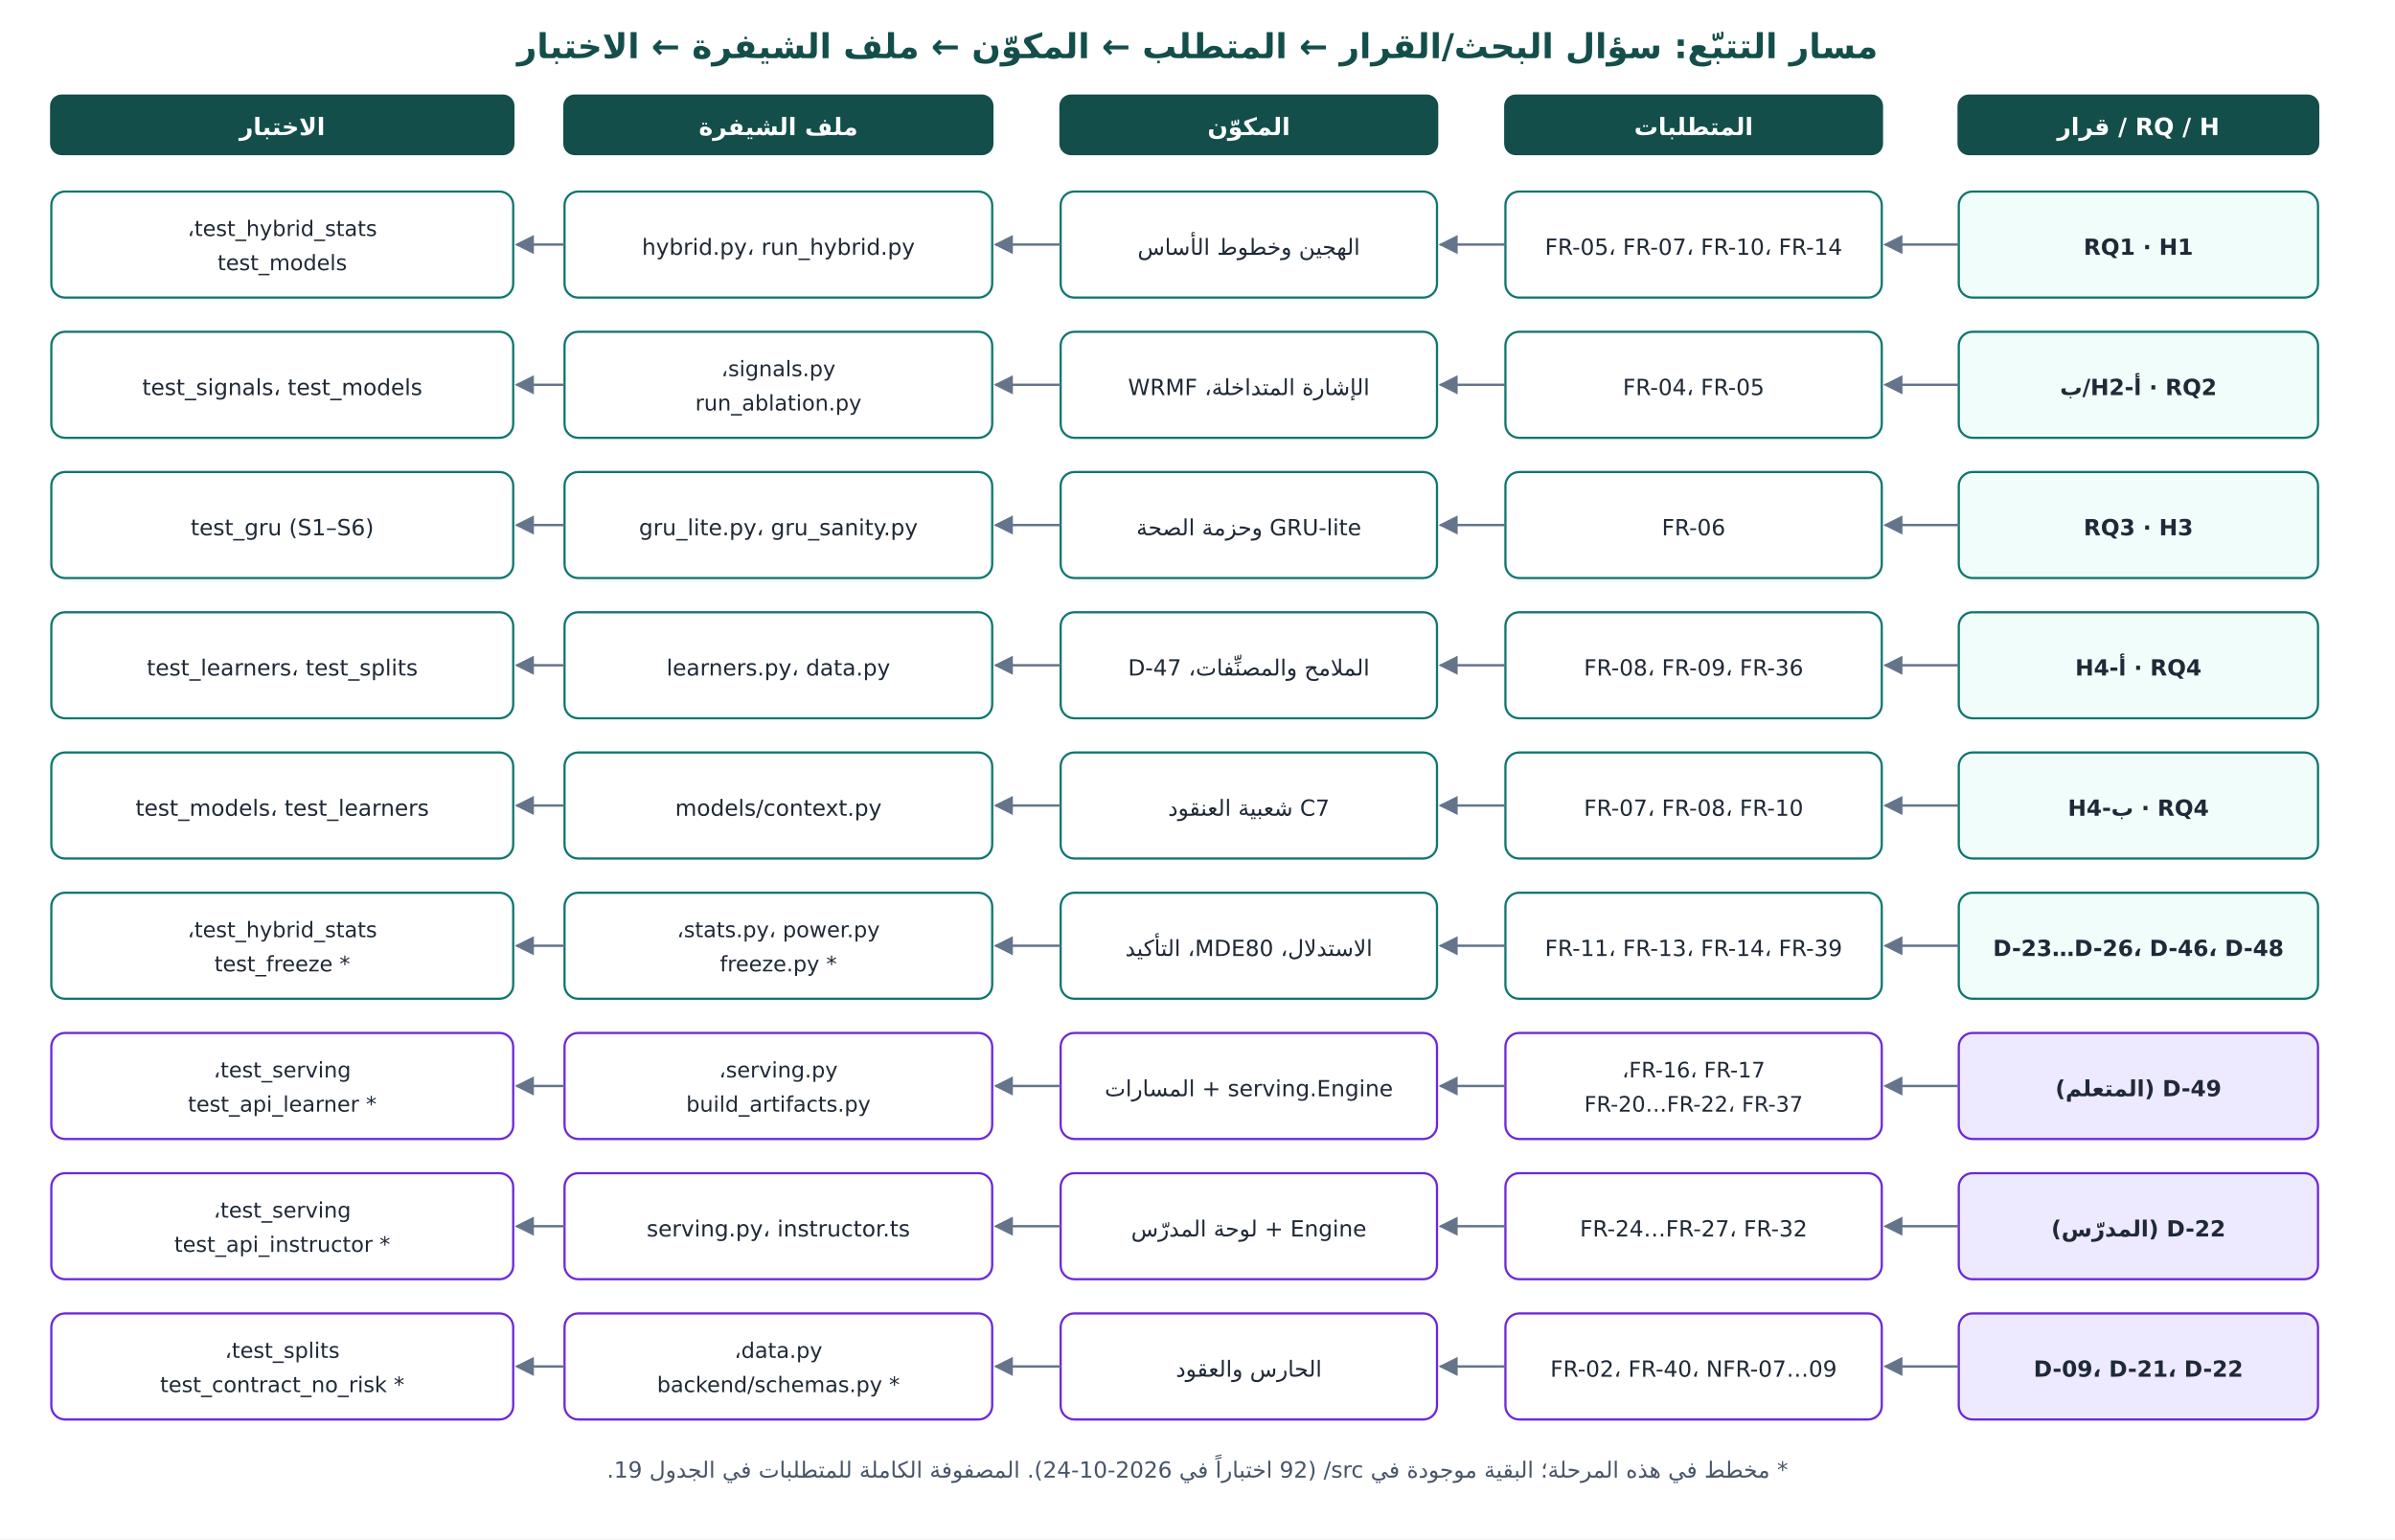
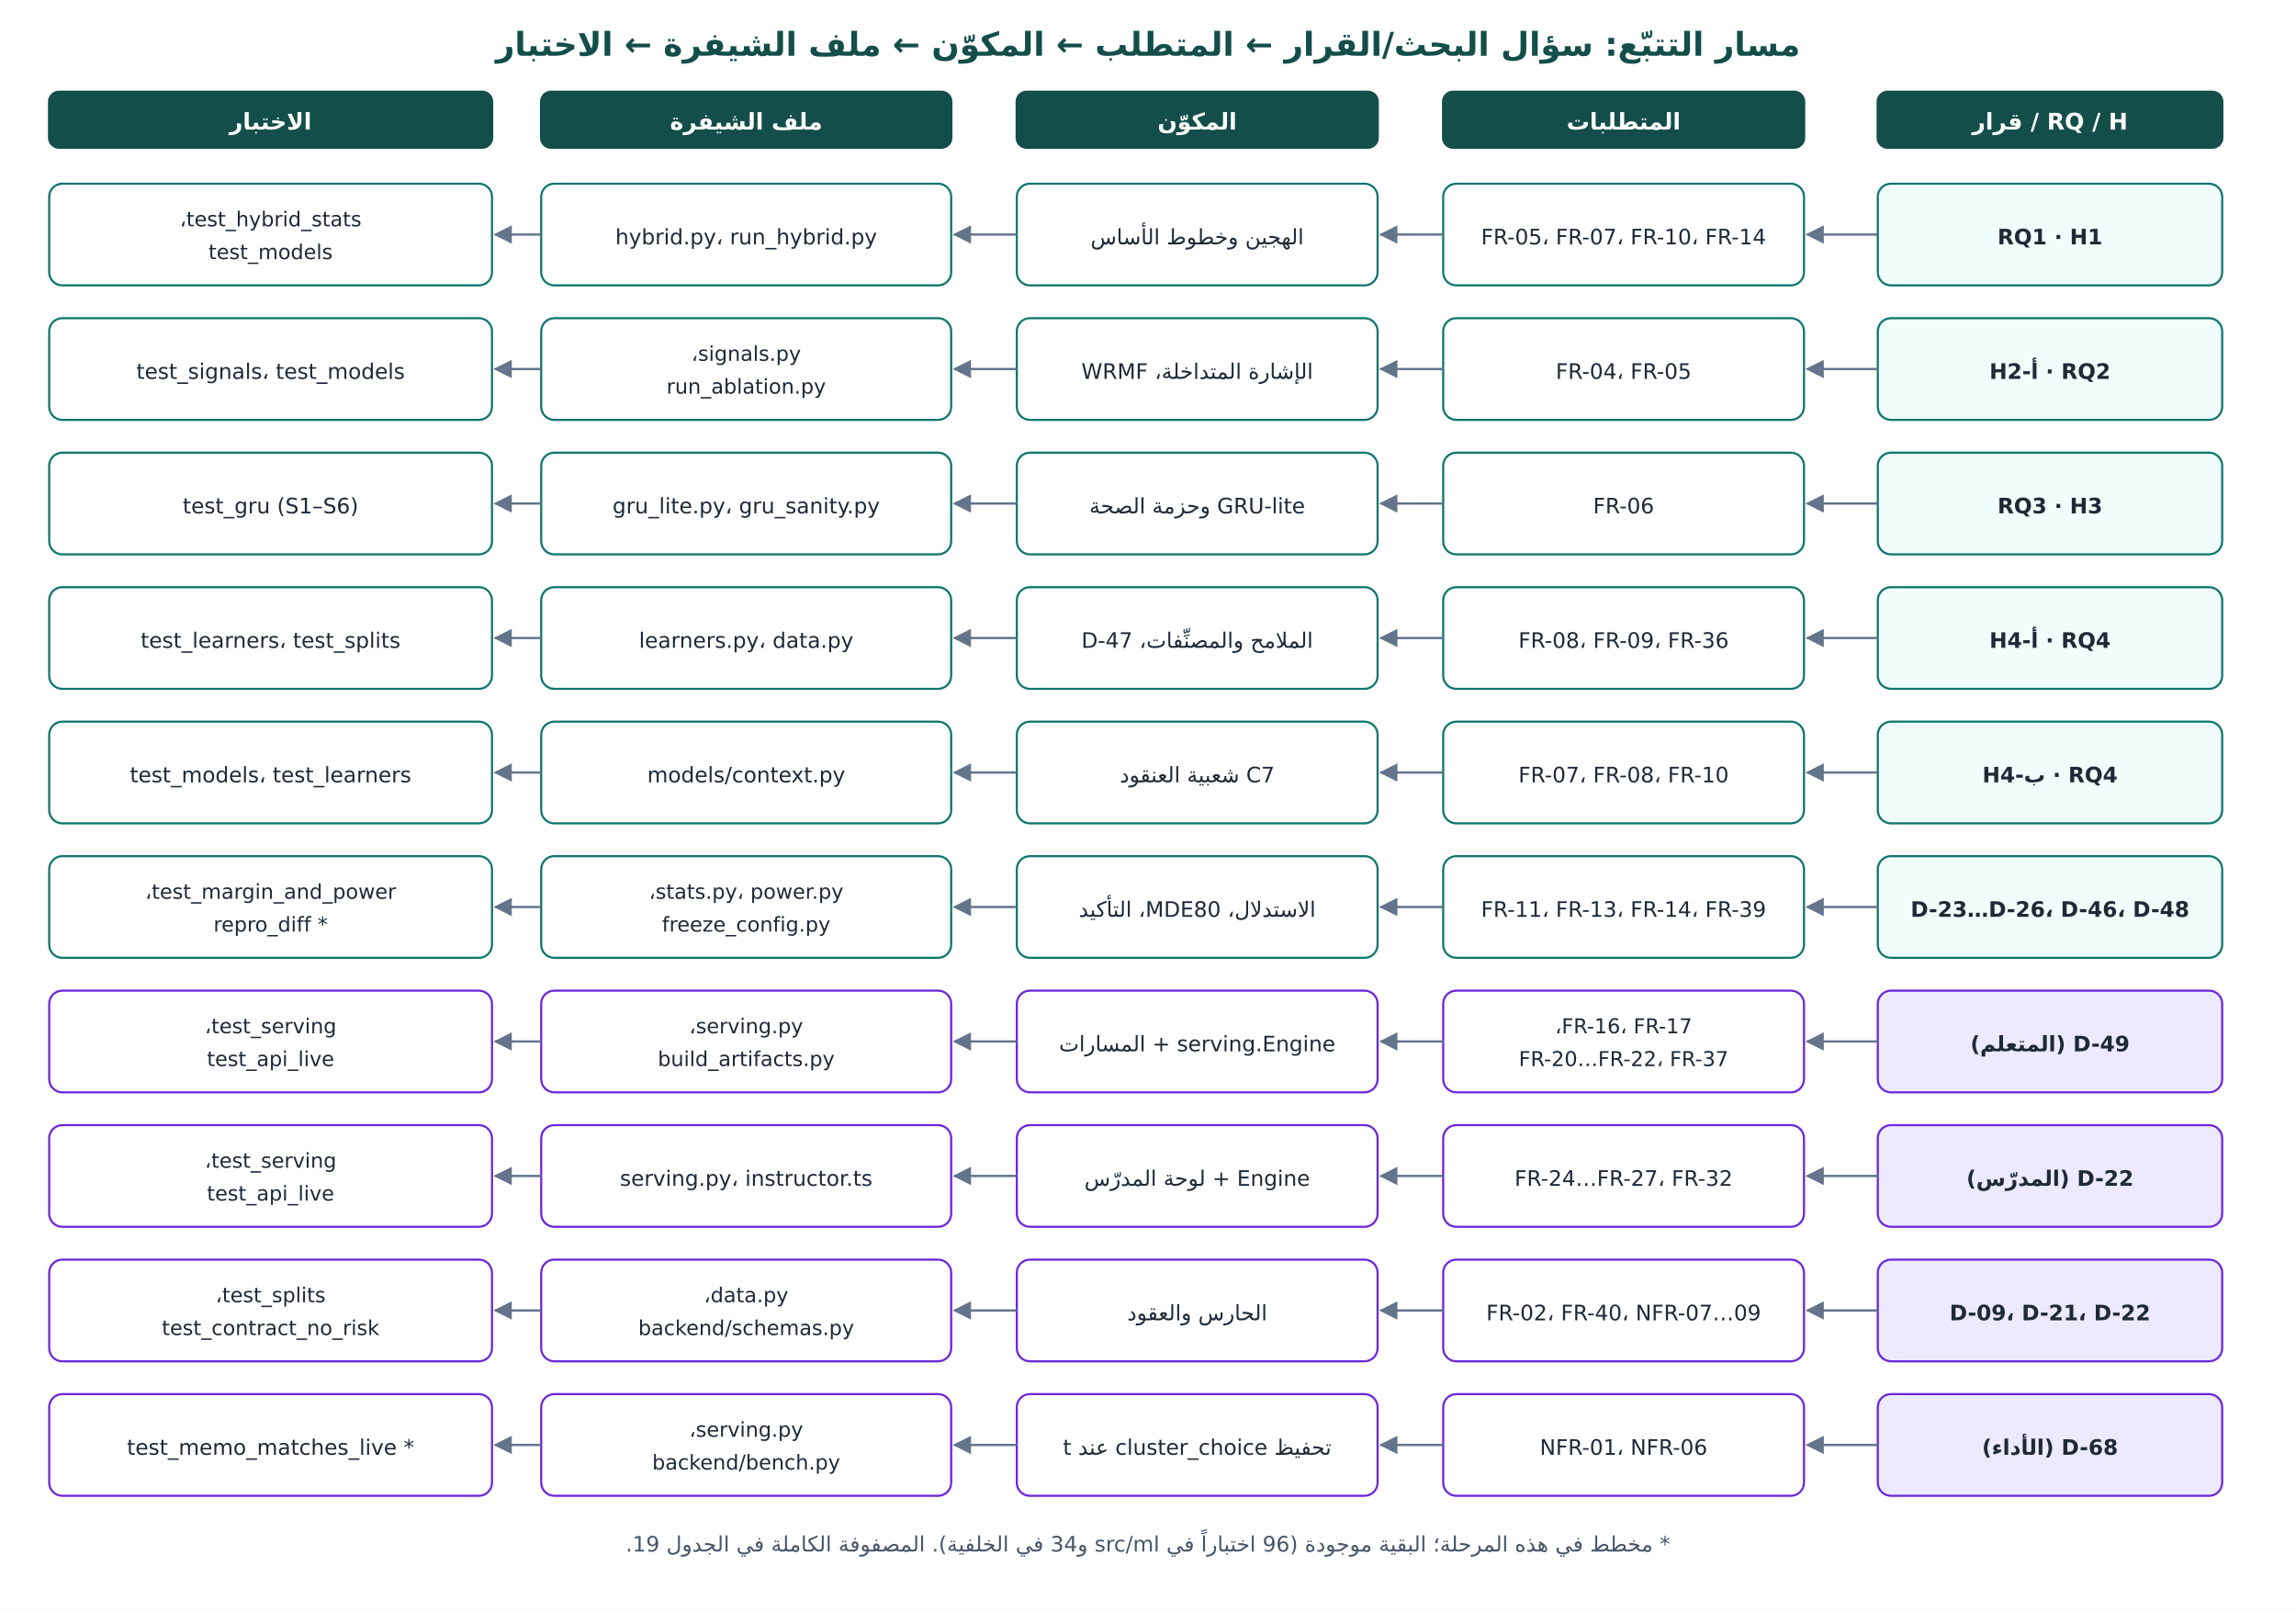
- <svg xmlns="http://www.w3.org/2000/svg" width="1400" height="900" viewBox="0 0 1400 900" font-family="DejaVu Sans, Arial, sans-serif">
+ <svg xmlns="http://www.w3.org/2000/svg" width="1400" height="982" viewBox="0 0 1400 982" font-family="DejaVu Sans, Arial, sans-serif">
  <defs>
    <marker id="arr" viewBox="0 0 10 10" refX="9" refY="5" markerWidth="8" markerHeight="8" orient="auto-start-reverse">
      <path d="M0,0 L10,5 L0,10 z" fill="#64748B" />
    </marker>
    <marker id="arrs" viewBox="0 0 10 10" refX="1" refY="5" markerWidth="8" markerHeight="8" orient="auto-start-reverse">
      <path d="M0,0 L10,5 L0,10 z" fill="#64748B" />
    </marker>
    <marker id="arrp" viewBox="0 0 10 10" refX="9" refY="5" markerWidth="8" markerHeight="8" orient="auto-start-reverse">
      <path d="M0,0 L10,5 L0,10 z" fill="#0F766E" />
    </marker>
    <marker id="arra" viewBox="0 0 10 10" refX="9" refY="5" markerWidth="8" markerHeight="8" orient="auto-start-reverse">
      <path d="M0,0 L10,5 L0,10 z" fill="#B45309" />
    </marker>
    <marker id="open" viewBox="0 0 12 12" refX="11" refY="6" markerWidth="10" markerHeight="10" orient="auto-start-reverse">
      <path d="M0,0 L11,6 L0,12" fill="none" stroke="#64748B" stroke-width="1.5" />
    </marker>
  </defs>
-   <rect x="0" y="0" width="1400" height="900" fill="#ffffff" />
+   <rect x="0" y="0" width="1400" height="982" fill="#ffffff" />
  <text x="700.0" y="34" font-family="DejaVu Sans, Arial, sans-serif" font-size="20" font-weight="bold" fill="#134E4A" text-anchor="middle" direction="rtl">مسار التتبّع: سؤال البحث/القرار ← المتطلب ← المكوّن ← ملف الشيفرة ← الاختبار</text>
  <rect x="1145.0" y="56" width="210" height="34" rx="6" fill="#134E4A" stroke="#134E4A" stroke-width="1.5" />
  <text x="1250" y="79" font-family="DejaVu Sans, Arial, sans-serif" font-size="14" font-weight="bold" fill="#fff" text-anchor="middle" direction="rtl">RQ / H / قرار</text>
  <rect x="880.0" y="56" width="220" height="34" rx="6" fill="#134E4A" stroke="#134E4A" stroke-width="1.5" />
  <text x="990" y="79" font-family="DejaVu Sans, Arial, sans-serif" font-size="14" font-weight="bold" fill="#fff" text-anchor="middle" direction="rtl">المتطلبات</text>
  <rect x="620.0" y="56" width="220" height="34" rx="6" fill="#134E4A" stroke="#134E4A" stroke-width="1.5" />
  <text x="730" y="79" font-family="DejaVu Sans, Arial, sans-serif" font-size="14" font-weight="bold" fill="#fff" text-anchor="middle" direction="rtl">المكوّن</text>
  <rect x="330.0" y="56" width="250" height="34" rx="6" fill="#134E4A" stroke="#134E4A" stroke-width="1.5" />
  <text x="455" y="79" font-family="DejaVu Sans, Arial, sans-serif" font-size="14" font-weight="bold" fill="#fff" text-anchor="middle" direction="rtl">ملف الشيفرة</text>
  <rect x="30.0" y="56" width="270" height="34" rx="6" fill="#134E4A" stroke="#134E4A" stroke-width="1.5" />
  <text x="165" y="79" font-family="DejaVu Sans, Arial, sans-serif" font-size="14" font-weight="bold" fill="#fff" text-anchor="middle" direction="rtl">الاختبار</text>
  <rect x="1145.0" y="112" width="210" height="62" rx="8" fill="#F0FDFA" stroke="#0F766E" stroke-width="1.3" />
  <text x="1250" y="149" font-family="DejaVu Sans, Arial, sans-serif" font-size="13" font-weight="bold" fill="#1F2937" text-anchor="middle">RQ1 · H1</text>
  <line x1="1145.0" y1="143" x2="1102.0" y2="143" stroke="#64748B" stroke-width="1.4" marker-end="url(#arr)" />
  <rect x="880.0" y="112" width="220" height="62" rx="8" fill="#fff" stroke="#0F766E" stroke-width="1.3" />
  <text x="990" y="149" font-family="DejaVu Sans, Arial, sans-serif" font-size="13" font-weight="normal" fill="#1F2937" text-anchor="middle" direction="rtl">FR-05، FR-07، FR-10، FR-14</text>
  <line x1="880.0" y1="143" x2="842.0" y2="143" stroke="#64748B" stroke-width="1.4" marker-end="url(#arr)" />
  <rect x="620.0" y="112" width="220" height="62" rx="8" fill="#fff" stroke="#0F766E" stroke-width="1.3" />
  <text x="730" y="149" font-family="DejaVu Sans, Arial, sans-serif" font-size="13" font-weight="normal" fill="#1F2937" text-anchor="middle" direction="rtl">الهجين وخطوط الأساس</text>
  <line x1="620.0" y1="143" x2="582.0" y2="143" stroke="#64748B" stroke-width="1.4" marker-end="url(#arr)" />
  <rect x="330.0" y="112" width="250" height="62" rx="8" fill="#fff" stroke="#0F766E" stroke-width="1.3" />
  <text x="455" y="149" font-family="DejaVu Sans, Arial, sans-serif" font-size="13" font-weight="normal" fill="#1F2937" text-anchor="middle" direction="rtl">hybrid.py، run_hybrid.py</text>
  <line x1="330.0" y1="143" x2="302.0" y2="143" stroke="#64748B" stroke-width="1.4" marker-end="url(#arr)" />
  <rect x="30.0" y="112" width="270" height="62" rx="8" fill="#fff" stroke="#0F766E" stroke-width="1.3" />
  <text x="165" y="138" font-family="DejaVu Sans, Arial, sans-serif" font-size="12.5" font-weight="normal" fill="#1F2937" text-anchor="middle" direction="rtl">test_hybrid_stats،</text>
  <text x="165" y="158" font-family="DejaVu Sans, Arial, sans-serif" font-size="12.5" font-weight="normal" fill="#1F2937" text-anchor="middle">test_models</text>
  <rect x="1145.0" y="194" width="210" height="62" rx="8" fill="#F0FDFA" stroke="#0F766E" stroke-width="1.3" />
-   <text x="1250" y="231" font-family="DejaVu Sans, Arial, sans-serif" font-size="13" font-weight="bold" fill="#1F2937" text-anchor="middle" direction="rtl">RQ2 · <tspan direction="ltr" unicode-bidi="isolate" style="direction:ltr;unicode-bidi:isolate">H2-أ</tspan>/ب</text>
+   <text x="1250" y="231" font-family="DejaVu Sans, Arial, sans-serif" font-size="13" font-weight="bold" fill="#1F2937" text-anchor="middle" direction="rtl">RQ2 · <tspan direction="ltr" unicode-bidi="isolate" style="direction:ltr;unicode-bidi:isolate">H2-أ</tspan>
+   </text>
  <line x1="1145.0" y1="225" x2="1102.0" y2="225" stroke="#64748B" stroke-width="1.4" marker-end="url(#arr)" />
  <rect x="880.0" y="194" width="220" height="62" rx="8" fill="#fff" stroke="#0F766E" stroke-width="1.3" />
  <text x="990" y="231" font-family="DejaVu Sans, Arial, sans-serif" font-size="13" font-weight="normal" fill="#1F2937" text-anchor="middle" direction="rtl">FR-04، FR-05</text>
  <line x1="880.0" y1="225" x2="842.0" y2="225" stroke="#64748B" stroke-width="1.4" marker-end="url(#arr)" />
  <rect x="620.0" y="194" width="220" height="62" rx="8" fill="#fff" stroke="#0F766E" stroke-width="1.3" />
  <text x="730" y="231" font-family="DejaVu Sans, Arial, sans-serif" font-size="13" font-weight="normal" fill="#1F2937" text-anchor="middle" direction="rtl">الإشارة المتداخلة، WRMF</text>
  <line x1="620.0" y1="225" x2="582.0" y2="225" stroke="#64748B" stroke-width="1.4" marker-end="url(#arr)" />
  <rect x="330.0" y="194" width="250" height="62" rx="8" fill="#fff" stroke="#0F766E" stroke-width="1.3" />
  <text x="455" y="220" font-family="DejaVu Sans, Arial, sans-serif" font-size="12.5" font-weight="normal" fill="#1F2937" text-anchor="middle" direction="rtl">signals.py،</text>
  <text x="455" y="240" font-family="DejaVu Sans, Arial, sans-serif" font-size="12.5" font-weight="normal" fill="#1F2937" text-anchor="middle">run_ablation.py</text>
  <line x1="330.0" y1="225" x2="302.0" y2="225" stroke="#64748B" stroke-width="1.4" marker-end="url(#arr)" />
  <rect x="30.0" y="194" width="270" height="62" rx="8" fill="#fff" stroke="#0F766E" stroke-width="1.3" />
  <text x="165" y="231" font-family="DejaVu Sans, Arial, sans-serif" font-size="13" font-weight="normal" fill="#1F2937" text-anchor="middle" direction="rtl">test_signals، test_models</text>
  <rect x="1145.0" y="276" width="210" height="62" rx="8" fill="#F0FDFA" stroke="#0F766E" stroke-width="1.3" />
  <text x="1250" y="313" font-family="DejaVu Sans, Arial, sans-serif" font-size="13" font-weight="bold" fill="#1F2937" text-anchor="middle">RQ3 · H3</text>
  <line x1="1145.0" y1="307" x2="1102.0" y2="307" stroke="#64748B" stroke-width="1.4" marker-end="url(#arr)" />
  <rect x="880.0" y="276" width="220" height="62" rx="8" fill="#fff" stroke="#0F766E" stroke-width="1.3" />
  <text x="990" y="313" font-family="DejaVu Sans, Arial, sans-serif" font-size="13" font-weight="normal" fill="#1F2937" text-anchor="middle">FR-06</text>
  <line x1="880.0" y1="307" x2="842.0" y2="307" stroke="#64748B" stroke-width="1.4" marker-end="url(#arr)" />
  <rect x="620.0" y="276" width="220" height="62" rx="8" fill="#fff" stroke="#0F766E" stroke-width="1.3" />
  <text x="730" y="313" font-family="DejaVu Sans, Arial, sans-serif" font-size="13" font-weight="normal" fill="#1F2937" text-anchor="middle" direction="rtl">GRU-lite وحزمة الصحة</text>
  <line x1="620.0" y1="307" x2="582.0" y2="307" stroke="#64748B" stroke-width="1.4" marker-end="url(#arr)" />
  <rect x="330.0" y="276" width="250" height="62" rx="8" fill="#fff" stroke="#0F766E" stroke-width="1.3" />
  <text x="455" y="313" font-family="DejaVu Sans, Arial, sans-serif" font-size="13" font-weight="normal" fill="#1F2937" text-anchor="middle" direction="rtl">gru_lite.py، gru_sanity.py</text>
  <line x1="330.0" y1="307" x2="302.0" y2="307" stroke="#64748B" stroke-width="1.4" marker-end="url(#arr)" />
  <rect x="30.0" y="276" width="270" height="62" rx="8" fill="#fff" stroke="#0F766E" stroke-width="1.3" />
  <text x="165" y="313" font-family="DejaVu Sans, Arial, sans-serif" font-size="13" font-weight="normal" fill="#1F2937" text-anchor="middle">test_gru (S1–S6)</text>
  <rect x="1145.0" y="358" width="210" height="62" rx="8" fill="#F0FDFA" stroke="#0F766E" stroke-width="1.3" />
  <text x="1250" y="395" font-family="DejaVu Sans, Arial, sans-serif" font-size="13" font-weight="bold" fill="#1F2937" text-anchor="middle" direction="rtl">RQ4 · <tspan direction="ltr" unicode-bidi="isolate" style="direction:ltr;unicode-bidi:isolate">H4-أ</tspan>
  </text>
  <line x1="1145.0" y1="389" x2="1102.0" y2="389" stroke="#64748B" stroke-width="1.4" marker-end="url(#arr)" />
  <rect x="880.0" y="358" width="220" height="62" rx="8" fill="#fff" stroke="#0F766E" stroke-width="1.3" />
  <text x="990" y="395" font-family="DejaVu Sans, Arial, sans-serif" font-size="13" font-weight="normal" fill="#1F2937" text-anchor="middle" direction="rtl">FR-08، FR-09، FR-36</text>
  <line x1="880.0" y1="389" x2="842.0" y2="389" stroke="#64748B" stroke-width="1.4" marker-end="url(#arr)" />
  <rect x="620.0" y="358" width="220" height="62" rx="8" fill="#fff" stroke="#0F766E" stroke-width="1.3" />
  <text x="730" y="395" font-family="DejaVu Sans, Arial, sans-serif" font-size="13" font-weight="normal" fill="#1F2937" text-anchor="middle" direction="rtl">الملامح والمصنِّفات، D-47</text>
  <line x1="620.0" y1="389" x2="582.0" y2="389" stroke="#64748B" stroke-width="1.4" marker-end="url(#arr)" />
  <rect x="330.0" y="358" width="250" height="62" rx="8" fill="#fff" stroke="#0F766E" stroke-width="1.3" />
  <text x="455" y="395" font-family="DejaVu Sans, Arial, sans-serif" font-size="13" font-weight="normal" fill="#1F2937" text-anchor="middle" direction="rtl">learners.py، data.py</text>
  <line x1="330.0" y1="389" x2="302.0" y2="389" stroke="#64748B" stroke-width="1.4" marker-end="url(#arr)" />
  <rect x="30.0" y="358" width="270" height="62" rx="8" fill="#fff" stroke="#0F766E" stroke-width="1.3" />
  <text x="165" y="395" font-family="DejaVu Sans, Arial, sans-serif" font-size="13" font-weight="normal" fill="#1F2937" text-anchor="middle" direction="rtl">test_learners، test_splits</text>
  <rect x="1145.0" y="440" width="210" height="62" rx="8" fill="#F0FDFA" stroke="#0F766E" stroke-width="1.3" />
  <text x="1250" y="477" font-family="DejaVu Sans, Arial, sans-serif" font-size="13" font-weight="bold" fill="#1F2937" text-anchor="middle" direction="rtl">RQ4 · <tspan direction="ltr" unicode-bidi="isolate" style="direction:ltr;unicode-bidi:isolate">H4-ب</tspan>
  </text>
  <line x1="1145.0" y1="471" x2="1102.0" y2="471" stroke="#64748B" stroke-width="1.4" marker-end="url(#arr)" />
  <rect x="880.0" y="440" width="220" height="62" rx="8" fill="#fff" stroke="#0F766E" stroke-width="1.3" />
  <text x="990" y="477" font-family="DejaVu Sans, Arial, sans-serif" font-size="13" font-weight="normal" fill="#1F2937" text-anchor="middle" direction="rtl">FR-07، FR-08، FR-10</text>
  <line x1="880.0" y1="471" x2="842.0" y2="471" stroke="#64748B" stroke-width="1.4" marker-end="url(#arr)" />
  <rect x="620.0" y="440" width="220" height="62" rx="8" fill="#fff" stroke="#0F766E" stroke-width="1.3" />
  <text x="730" y="477" font-family="DejaVu Sans, Arial, sans-serif" font-size="13" font-weight="normal" fill="#1F2937" text-anchor="middle" direction="rtl">C7 شعبية العنقود</text>
  <line x1="620.0" y1="471" x2="582.0" y2="471" stroke="#64748B" stroke-width="1.4" marker-end="url(#arr)" />
  <rect x="330.0" y="440" width="250" height="62" rx="8" fill="#fff" stroke="#0F766E" stroke-width="1.3" />
  <text x="455" y="477" font-family="DejaVu Sans, Arial, sans-serif" font-size="13" font-weight="normal" fill="#1F2937" text-anchor="middle">models/context.py</text>
  <line x1="330.0" y1="471" x2="302.0" y2="471" stroke="#64748B" stroke-width="1.4" marker-end="url(#arr)" />
  <rect x="30.0" y="440" width="270" height="62" rx="8" fill="#fff" stroke="#0F766E" stroke-width="1.3" />
  <text x="165" y="477" font-family="DejaVu Sans, Arial, sans-serif" font-size="13" font-weight="normal" fill="#1F2937" text-anchor="middle" direction="rtl">test_models، test_learners</text>
  <rect x="1145.0" y="522" width="210" height="62" rx="8" fill="#F0FDFA" stroke="#0F766E" stroke-width="1.3" />
  <text x="1250" y="559" font-family="DejaVu Sans, Arial, sans-serif" font-size="13" font-weight="bold" fill="#1F2937" text-anchor="middle" direction="rtl">D-23…D-26، D-46، D-48</text>
  <line x1="1145.0" y1="553" x2="1102.0" y2="553" stroke="#64748B" stroke-width="1.4" marker-end="url(#arr)" />
  <rect x="880.0" y="522" width="220" height="62" rx="8" fill="#fff" stroke="#0F766E" stroke-width="1.3" />
  <text x="990" y="559" font-family="DejaVu Sans, Arial, sans-serif" font-size="13" font-weight="normal" fill="#1F2937" text-anchor="middle" direction="rtl">FR-11، FR-13، FR-14، FR-39</text>
  <line x1="880.0" y1="553" x2="842.0" y2="553" stroke="#64748B" stroke-width="1.4" marker-end="url(#arr)" />
  <rect x="620.0" y="522" width="220" height="62" rx="8" fill="#fff" stroke="#0F766E" stroke-width="1.3" />
  <text x="730" y="559" font-family="DejaVu Sans, Arial, sans-serif" font-size="13" font-weight="normal" fill="#1F2937" text-anchor="middle" direction="rtl">الاستدلال، MDE80، التأكيد</text>
  <line x1="620.0" y1="553" x2="582.0" y2="553" stroke="#64748B" stroke-width="1.4" marker-end="url(#arr)" />
  <rect x="330.0" y="522" width="250" height="62" rx="8" fill="#fff" stroke="#0F766E" stroke-width="1.3" />
  <text x="455" y="548" font-family="DejaVu Sans, Arial, sans-serif" font-size="12.5" font-weight="normal" fill="#1F2937" text-anchor="middle" direction="rtl">stats.py، power.py،</text>
-   <text x="455" y="568" font-family="DejaVu Sans, Arial, sans-serif" font-size="12.5" font-weight="normal" fill="#1F2937" text-anchor="middle">freeze.py *</text>
+   <text x="455" y="568" font-family="DejaVu Sans, Arial, sans-serif" font-size="12.5" font-weight="normal" fill="#1F2937" text-anchor="middle">freeze_config.py</text>
  <line x1="330.0" y1="553" x2="302.0" y2="553" stroke="#64748B" stroke-width="1.4" marker-end="url(#arr)" />
  <rect x="30.0" y="522" width="270" height="62" rx="8" fill="#fff" stroke="#0F766E" stroke-width="1.3" />
-   <text x="165" y="548" font-family="DejaVu Sans, Arial, sans-serif" font-size="12.5" font-weight="normal" fill="#1F2937" text-anchor="middle" direction="rtl">test_hybrid_stats،</text>
-   <text x="165" y="568" font-family="DejaVu Sans, Arial, sans-serif" font-size="12.5" font-weight="normal" fill="#1F2937" text-anchor="middle">test_freeze *</text>
+   <text x="165" y="548" font-family="DejaVu Sans, Arial, sans-serif" font-size="12.5" font-weight="normal" fill="#1F2937" text-anchor="middle" direction="rtl">test_margin_and_power،</text>
+   <text x="165" y="568" font-family="DejaVu Sans, Arial, sans-serif" font-size="12.5" font-weight="normal" fill="#1F2937" text-anchor="middle">repro_diff *</text>
  <rect x="1145.0" y="604" width="210" height="62" rx="8" fill="#EDE9FE" stroke="#6D28D9" stroke-width="1.3" />
  <text x="1250" y="641" font-family="DejaVu Sans, Arial, sans-serif" font-size="13" font-weight="bold" fill="#1F2937" text-anchor="middle" direction="rtl">D-49 (المتعلم)</text>
  <line x1="1145.0" y1="635" x2="1102.0" y2="635" stroke="#64748B" stroke-width="1.4" marker-end="url(#arr)" />
  <rect x="880.0" y="604" width="220" height="62" rx="8" fill="#fff" stroke="#6D28D9" stroke-width="1.3" />
  <text x="990" y="630" font-family="DejaVu Sans, Arial, sans-serif" font-size="12.5" font-weight="normal" fill="#1F2937" text-anchor="middle" direction="rtl">FR-16، FR-17،</text>
  <text x="990" y="650" font-family="DejaVu Sans, Arial, sans-serif" font-size="12.5" font-weight="normal" fill="#1F2937" text-anchor="middle" direction="rtl">FR-20…FR-22، FR-37</text>
  <line x1="880.0" y1="635" x2="842.0" y2="635" stroke="#64748B" stroke-width="1.4" marker-end="url(#arr)" />
  <rect x="620.0" y="604" width="220" height="62" rx="8" fill="#fff" stroke="#6D28D9" stroke-width="1.3" />
  <text x="730" y="641" font-family="DejaVu Sans, Arial, sans-serif" font-size="13" font-weight="normal" fill="#1F2937" text-anchor="middle" direction="rtl">serving.Engine + المسارات</text>
  <line x1="620.0" y1="635" x2="582.0" y2="635" stroke="#64748B" stroke-width="1.4" marker-end="url(#arr)" />
  <rect x="330.0" y="604" width="250" height="62" rx="8" fill="#fff" stroke="#6D28D9" stroke-width="1.3" />
  <text x="455" y="630" font-family="DejaVu Sans, Arial, sans-serif" font-size="12.5" font-weight="normal" fill="#1F2937" text-anchor="middle" direction="rtl">serving.py،</text>
  <text x="455" y="650" font-family="DejaVu Sans, Arial, sans-serif" font-size="12.5" font-weight="normal" fill="#1F2937" text-anchor="middle">build_artifacts.py</text>
  <line x1="330.0" y1="635" x2="302.0" y2="635" stroke="#64748B" stroke-width="1.4" marker-end="url(#arr)" />
  <rect x="30.0" y="604" width="270" height="62" rx="8" fill="#fff" stroke="#6D28D9" stroke-width="1.3" />
  <text x="165" y="630" font-family="DejaVu Sans, Arial, sans-serif" font-size="12.5" font-weight="normal" fill="#1F2937" text-anchor="middle" direction="rtl">test_serving،</text>
-   <text x="165" y="650" font-family="DejaVu Sans, Arial, sans-serif" font-size="12.5" font-weight="normal" fill="#1F2937" text-anchor="middle">test_api_learner *</text>
+   <text x="165" y="650" font-family="DejaVu Sans, Arial, sans-serif" font-size="12.5" font-weight="normal" fill="#1F2937" text-anchor="middle">test_api_live</text>
  <rect x="1145.0" y="686" width="210" height="62" rx="8" fill="#EDE9FE" stroke="#6D28D9" stroke-width="1.3" />
  <text x="1250" y="723" font-family="DejaVu Sans, Arial, sans-serif" font-size="13" font-weight="bold" fill="#1F2937" text-anchor="middle" direction="rtl">D-22 (المدرّس)</text>
  <line x1="1145.0" y1="717" x2="1102.0" y2="717" stroke="#64748B" stroke-width="1.4" marker-end="url(#arr)" />
  <rect x="880.0" y="686" width="220" height="62" rx="8" fill="#fff" stroke="#6D28D9" stroke-width="1.3" />
  <text x="990" y="723" font-family="DejaVu Sans, Arial, sans-serif" font-size="13" font-weight="normal" fill="#1F2937" text-anchor="middle" direction="rtl">FR-24…FR-27، FR-32</text>
  <line x1="880.0" y1="717" x2="842.0" y2="717" stroke="#64748B" stroke-width="1.4" marker-end="url(#arr)" />
  <rect x="620.0" y="686" width="220" height="62" rx="8" fill="#fff" stroke="#6D28D9" stroke-width="1.3" />
  <text x="730" y="723" font-family="DejaVu Sans, Arial, sans-serif" font-size="13" font-weight="normal" fill="#1F2937" text-anchor="middle" direction="rtl">Engine + لوحة المدرّس</text>
  <line x1="620.0" y1="717" x2="582.0" y2="717" stroke="#64748B" stroke-width="1.4" marker-end="url(#arr)" />
  <rect x="330.0" y="686" width="250" height="62" rx="8" fill="#fff" stroke="#6D28D9" stroke-width="1.3" />
  <text x="455" y="723" font-family="DejaVu Sans, Arial, sans-serif" font-size="13" font-weight="normal" fill="#1F2937" text-anchor="middle" direction="rtl">serving.py، instructor.ts</text>
  <line x1="330.0" y1="717" x2="302.0" y2="717" stroke="#64748B" stroke-width="1.4" marker-end="url(#arr)" />
  <rect x="30.0" y="686" width="270" height="62" rx="8" fill="#fff" stroke="#6D28D9" stroke-width="1.3" />
  <text x="165" y="712" font-family="DejaVu Sans, Arial, sans-serif" font-size="12.5" font-weight="normal" fill="#1F2937" text-anchor="middle" direction="rtl">test_serving،</text>
-   <text x="165" y="732" font-family="DejaVu Sans, Arial, sans-serif" font-size="12.5" font-weight="normal" fill="#1F2937" text-anchor="middle">test_api_instructor *</text>
+   <text x="165" y="732" font-family="DejaVu Sans, Arial, sans-serif" font-size="12.5" font-weight="normal" fill="#1F2937" text-anchor="middle">test_api_live</text>
  <rect x="1145.0" y="768" width="210" height="62" rx="8" fill="#EDE9FE" stroke="#6D28D9" stroke-width="1.3" />
  <text x="1250" y="805" font-family="DejaVu Sans, Arial, sans-serif" font-size="13" font-weight="bold" fill="#1F2937" text-anchor="middle" direction="rtl">D-09، D-21، D-22</text>
  <line x1="1145.0" y1="799" x2="1102.0" y2="799" stroke="#64748B" stroke-width="1.4" marker-end="url(#arr)" />
  <rect x="880.0" y="768" width="220" height="62" rx="8" fill="#fff" stroke="#6D28D9" stroke-width="1.3" />
  <text x="990" y="805" font-family="DejaVu Sans, Arial, sans-serif" font-size="13" font-weight="normal" fill="#1F2937" text-anchor="middle" direction="rtl">FR-02، FR-40، NFR-07…09</text>
  <line x1="880.0" y1="799" x2="842.0" y2="799" stroke="#64748B" stroke-width="1.4" marker-end="url(#arr)" />
  <rect x="620.0" y="768" width="220" height="62" rx="8" fill="#fff" stroke="#6D28D9" stroke-width="1.3" />
  <text x="730" y="805" font-family="DejaVu Sans, Arial, sans-serif" font-size="13" font-weight="normal" fill="#1F2937" text-anchor="middle" direction="rtl">الحارس والعقود</text>
  <line x1="620.0" y1="799" x2="582.0" y2="799" stroke="#64748B" stroke-width="1.4" marker-end="url(#arr)" />
  <rect x="330.0" y="768" width="250" height="62" rx="8" fill="#fff" stroke="#6D28D9" stroke-width="1.3" />
  <text x="455" y="794" font-family="DejaVu Sans, Arial, sans-serif" font-size="12.5" font-weight="normal" fill="#1F2937" text-anchor="middle" direction="rtl">data.py،</text>
-   <text x="455" y="814" font-family="DejaVu Sans, Arial, sans-serif" font-size="12.5" font-weight="normal" fill="#1F2937" text-anchor="middle">backend/schemas.py *</text>
+   <text x="455" y="814" font-family="DejaVu Sans, Arial, sans-serif" font-size="12.5" font-weight="normal" fill="#1F2937" text-anchor="middle">backend/schemas.py</text>
  <line x1="330.0" y1="799" x2="302.0" y2="799" stroke="#64748B" stroke-width="1.4" marker-end="url(#arr)" />
  <rect x="30.0" y="768" width="270" height="62" rx="8" fill="#fff" stroke="#6D28D9" stroke-width="1.3" />
  <text x="165" y="794" font-family="DejaVu Sans, Arial, sans-serif" font-size="12.5" font-weight="normal" fill="#1F2937" text-anchor="middle" direction="rtl">test_splits،</text>
-   <text x="165" y="814" font-family="DejaVu Sans, Arial, sans-serif" font-size="12.5" font-weight="normal" fill="#1F2937" text-anchor="middle">test_contract_no_risk *</text>
-   <text x="700.0" y="864" font-family="DejaVu Sans, Arial, sans-serif" font-size="13" font-weight="normal" fill="#475569" text-anchor="middle" direction="rtl">* مخطط في هذه المرحلة؛ البقية موجودة في src/ (92 اختباراً في 2026-10-24). المصفوفة الكاملة للمتطلبات في الجدول 19.</text>
+   <text x="165" y="814" font-family="DejaVu Sans, Arial, sans-serif" font-size="12.5" font-weight="normal" fill="#1F2937" text-anchor="middle">test_contract_no_risk</text>
+   <rect x="1145.0" y="850" width="210" height="62" rx="8" fill="#EDE9FE" stroke="#6D28D9" stroke-width="1.3" />
+   <text x="1250" y="887" font-family="DejaVu Sans, Arial, sans-serif" font-size="13" font-weight="bold" fill="#1F2937" text-anchor="middle" direction="rtl">D-68 (الأداء)</text>
+   <line x1="1145.0" y1="881" x2="1102.0" y2="881" stroke="#64748B" stroke-width="1.4" marker-end="url(#arr)" />
+   <rect x="880.0" y="850" width="220" height="62" rx="8" fill="#fff" stroke="#6D28D9" stroke-width="1.3" />
+   <text x="990" y="887" font-family="DejaVu Sans, Arial, sans-serif" font-size="13" font-weight="normal" fill="#1F2937" text-anchor="middle" direction="rtl">NFR-01، NFR-06</text>
+   <line x1="880.0" y1="881" x2="842.0" y2="881" stroke="#64748B" stroke-width="1.4" marker-end="url(#arr)" />
+   <rect x="620.0" y="850" width="220" height="62" rx="8" fill="#fff" stroke="#6D28D9" stroke-width="1.3" />
+   <text x="730" y="887" font-family="DejaVu Sans, Arial, sans-serif" font-size="13" font-weight="normal" fill="#1F2937" text-anchor="middle" direction="rtl">تحفيظ cluster_choice عند t</text>
+   <line x1="620.0" y1="881" x2="582.0" y2="881" stroke="#64748B" stroke-width="1.4" marker-end="url(#arr)" />
+   <rect x="330.0" y="850" width="250" height="62" rx="8" fill="#fff" stroke="#6D28D9" stroke-width="1.3" />
+   <text x="455" y="876" font-family="DejaVu Sans, Arial, sans-serif" font-size="12.5" font-weight="normal" fill="#1F2937" text-anchor="middle" direction="rtl">serving.py،</text>
+   <text x="455" y="896" font-family="DejaVu Sans, Arial, sans-serif" font-size="12.5" font-weight="normal" fill="#1F2937" text-anchor="middle">backend/bench.py</text>
+   <line x1="330.0" y1="881" x2="302.0" y2="881" stroke="#64748B" stroke-width="1.4" marker-end="url(#arr)" />
+   <rect x="30.0" y="850" width="270" height="62" rx="8" fill="#fff" stroke="#6D28D9" stroke-width="1.3" />
+   <text x="165" y="887" font-family="DejaVu Sans, Arial, sans-serif" font-size="13" font-weight="normal" fill="#1F2937" text-anchor="middle">test_memo_matches_live *</text>
+   <text x="700.0" y="946" font-family="DejaVu Sans, Arial, sans-serif" font-size="13" font-weight="normal" fill="#475569" text-anchor="middle" direction="rtl">* مخطط في هذه المرحلة؛ البقية موجودة (96 اختباراً في src/ml و34 في الخلفية). المصفوفة الكاملة في الجدول 19.</text>
</svg>
